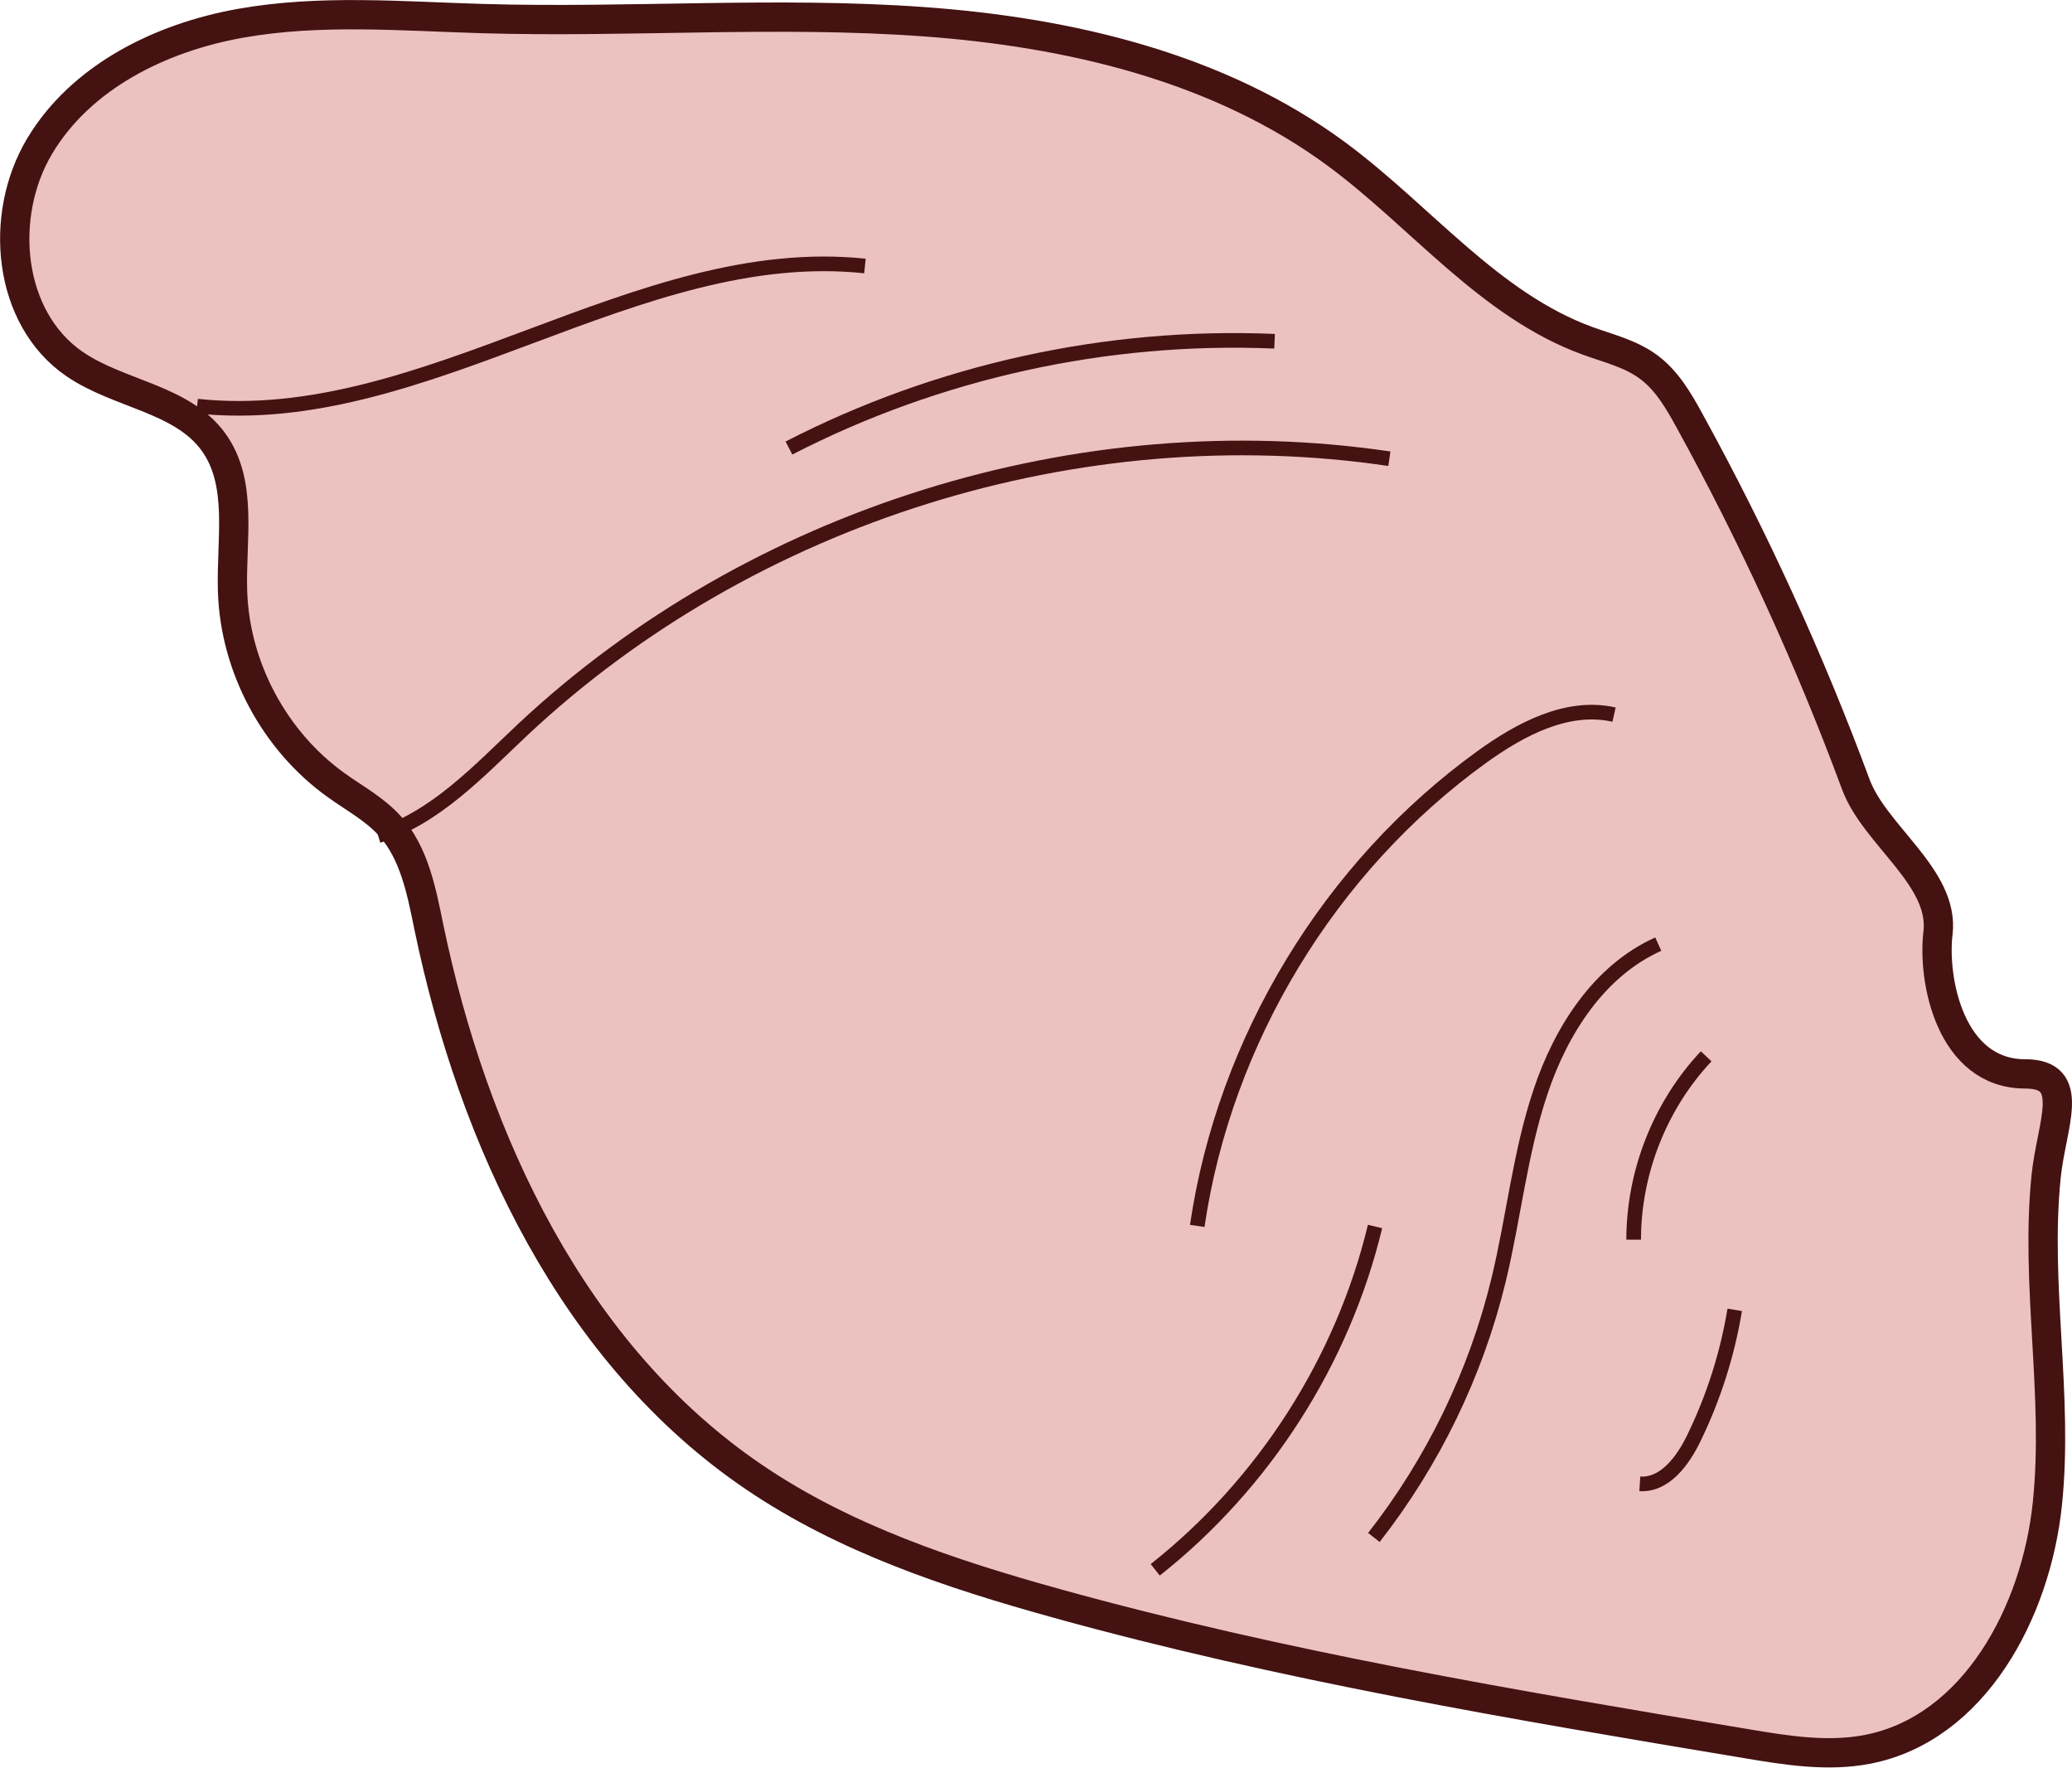
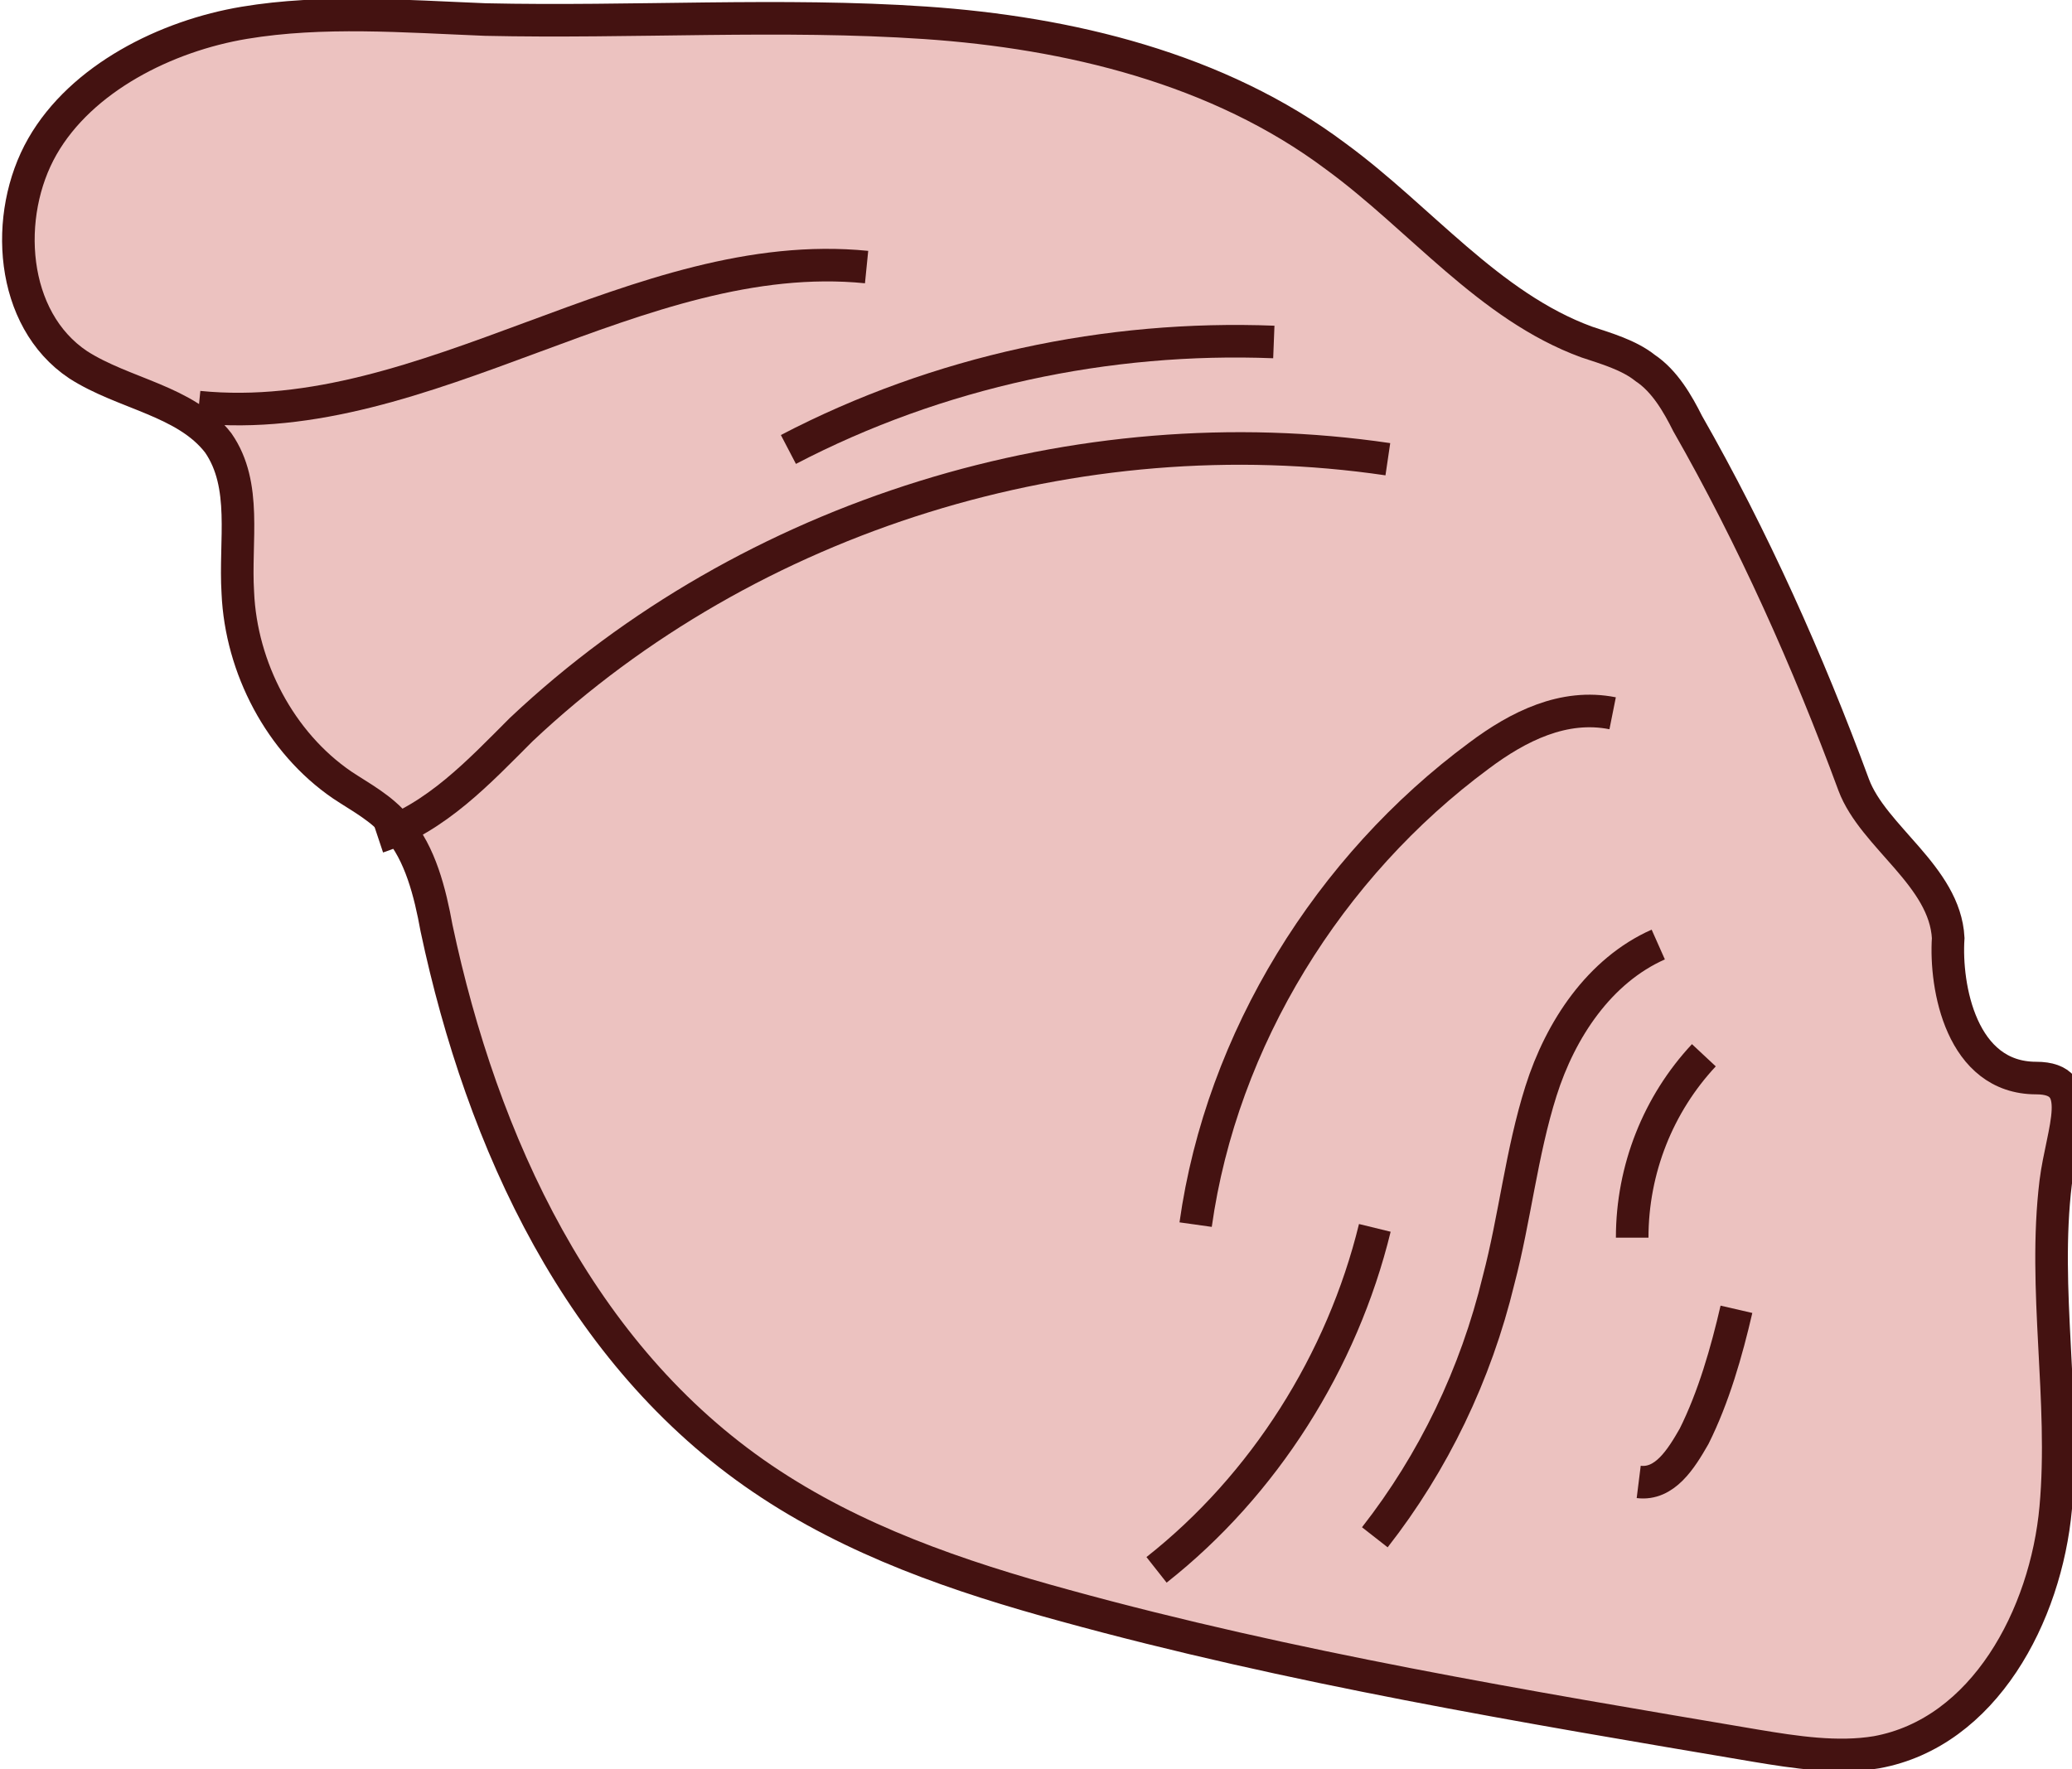
- <svg xmlns="http://www.w3.org/2000/svg" version="1.1" id="Layer_1" x="0px" y="0px" viewBox="0 0 141.48 120.68" style="enable-background:new 0 0 141.48 120.68;" xml:space="preserve">
-   <style type="text/css">
- 	.st0{fill:none;stroke:#441211;stroke-width:2;stroke-miterlimit:10;}
- 	.st1{fill:#ECC2C0;stroke:#441211;stroke-width:2;stroke-miterlimit:10;}
- 	.st2{fill:#441211;}
- 	.st3{fill:none;stroke:#441211;stroke-linejoin:round;stroke-miterlimit:10;}
- 	.st4{fill:#441211;stroke:#441211;stroke-width:2;stroke-miterlimit:10;}
- 	.st5{fill:none;stroke:#EDC2C0;stroke-miterlimit:10;}
- 	.st6{fill:#D7F1F4;}
- 	.st7{fill:none;}
- </style>
+ <svg xmlns="http://www.w3.org/2000/svg" version="1.1" id="Layer_1" x="0px" y="0px" viewBox="0 0 63.6 54.3" enable-background="new 0 0 63.6 54.3" xml:space="preserve">
  <g>
-     <path class="st1" d="M126.72,53.56c-3.16-8.53-6.95-16.82-11.33-24.79c-0.76-1.39-1.58-2.82-2.87-3.75   c-1.21-0.88-2.71-1.24-4.12-1.75c-6.71-2.45-11.36-8.47-17.1-12.72c-8.06-5.96-18.26-8.35-28.26-9.07S43,1.56,32.98,1.27   c-5.53-0.16-11.11-0.65-16.56,0.32S5.53,5.24,2.7,9.99s-2.17,11.75,2.4,14.87c3.02,2.07,7.32,2.35,9.47,5.31   c2.06,2.83,1.19,6.73,1.31,10.23c0.17,5.16,2.86,10.18,7.05,13.19c1.26,0.91,2.66,1.65,3.7,2.81c1.66,1.85,2.15,4.44,2.65,6.88   c3.03,14.61,9.87,29.21,22.22,37.58c6.19,4.2,13.4,6.6,20.61,8.6c15.46,4.29,31.31,6.95,47.14,9.59c2.73,0.46,5.53,0.91,8.25,0.39   c7.31-1.41,11.54-9.39,12.3-16.79c0.77-7.4-0.84-14.89-0.09-22.3c0.36-3.57,2.16-7.03-1.43-7.03c-5.07,0-6.34-6.34-5.95-9.62   C132.78,59.91,128.02,57.05,126.72,53.56z" />
-     <path class="st3" d="M111.55,84.64c0-4.6,1.8-9.17,4.95-12.52" />
-     <path class="st3" d="M111.97,101.31c1.7,0.11,2.93-1.56,3.68-3.1c1.35-2.77,2.3-5.74,2.8-8.78" />
-     <path class="st3" d="M81.75,83.7c1.86-12.68,9.03-24.5,19.42-32.01c2.65-1.91,5.85-3.62,9.04-2.9" />
-     <path class="st3" d="M25.82,57.06c3.94-1.24,6.88-4.43,9.89-7.26c15.6-14.61,38.02-21.61,59.16-18.48" />
-     <path class="st3" d="M53.87,30.59c10.17-5.24,21.72-7.78,33.16-7.29" />
-     <path class="st3" d="M13.46,27.73c15.6,1.66,30-11.21,45.6-9.57" />
-     <path class="st3" d="M78.88,107.18c7.42-5.86,12.8-14.25,15.01-23.44" />
-     <path class="st3" d="M93.81,104.97c4.04-5.16,6.96-11.18,8.51-17.55c1.04-4.29,1.47-8.73,2.88-12.91c1.4-4.18,4-8.24,8.03-10.05" />
+     <path fill="#ECC2C0" stroke="#441211" stroke-miterlimit="10" d="M56.9,24.1c-1.4-3.8-3.1-7.6-5.1-11.1c-0.3-0.6-0.7-1.3-1.3-1.7   c-0.5-0.4-1.2-0.6-1.8-0.8c-3-1.1-5.1-3.8-7.7-5.7C37.4,2.1,32.8,1,28.4,0.7s-9,0-13.5-0.1c-2.5-0.1-5-0.3-7.4,0.1S2.5,2.4,1.3,4.5   s-1,5.3,1.1,6.7c1.4,0.9,3.3,1.1,4.3,2.4c0.9,1.3,0.5,3,0.6,4.6c0.1,2.3,1.3,4.6,3.2,5.9c0.6,0.4,1.2,0.7,1.7,1.3   c0.7,0.8,1,2,1.2,3.1c1.4,6.6,4.4,13.1,10,16.9c2.8,1.9,6,3,9.3,3.9c6.9,1.9,14.1,3.1,21.2,4.3c1.2,0.2,2.5,0.4,3.7,0.2   c3.3-0.6,5.2-4.2,5.5-7.5c0.3-3.3-0.4-6.7,0-10c0.2-1.6,1-3.2-0.6-3.2c-2.3,0-2.8-2.8-2.7-4.3C59.7,26.9,57.5,25.7,56.9,24.1z" />
+     <path fill="none" stroke="#441211" stroke-linejoin="round" stroke-miterlimit="10" d="M50.1,38c0-2.1,0.8-4.1,2.2-5.6" />
+     <path fill="none" stroke="#441211" stroke-linejoin="round" stroke-miterlimit="10" d="M50.3,45.5c0.8,0.1,1.3-0.7,1.7-1.4   c0.6-1.2,1-2.6,1.3-3.9" />
+     <path fill="none" stroke="#441211" stroke-linejoin="round" stroke-miterlimit="10" d="M36.7,37.6c0.8-5.7,4.1-11,8.7-14.4   c1.2-0.9,2.6-1.6,4.1-1.3" />
+     <path fill="none" stroke="#441211" stroke-linejoin="round" stroke-miterlimit="10" d="M11.6,25.7c1.8-0.6,3.1-2,4.4-3.3   c7-6.6,17.1-9.7,26.6-8.3" />
+     <path fill="none" stroke="#441211" stroke-linejoin="round" stroke-miterlimit="10" d="M24.2,13.8c4.6-2.4,9.8-3.5,14.9-3.3" />
+     <path fill="none" stroke="#441211" stroke-linejoin="round" stroke-miterlimit="10" d="M6.1,12.5c7,0.7,13.5-5,20.5-4.3" />
+     <path fill="none" stroke="#441211" stroke-linejoin="round" stroke-miterlimit="10" d="M35.5,48.2c3.3-2.6,5.7-6.4,6.7-10.5" />
+     <path fill="none" stroke="#441211" stroke-linejoin="round" stroke-miterlimit="10" d="M42.2,47.2c1.8-2.3,3.1-5,3.8-7.9   c0.5-1.9,0.7-3.9,1.3-5.8s1.8-3.7,3.6-4.5" />
  </g>
</svg>
